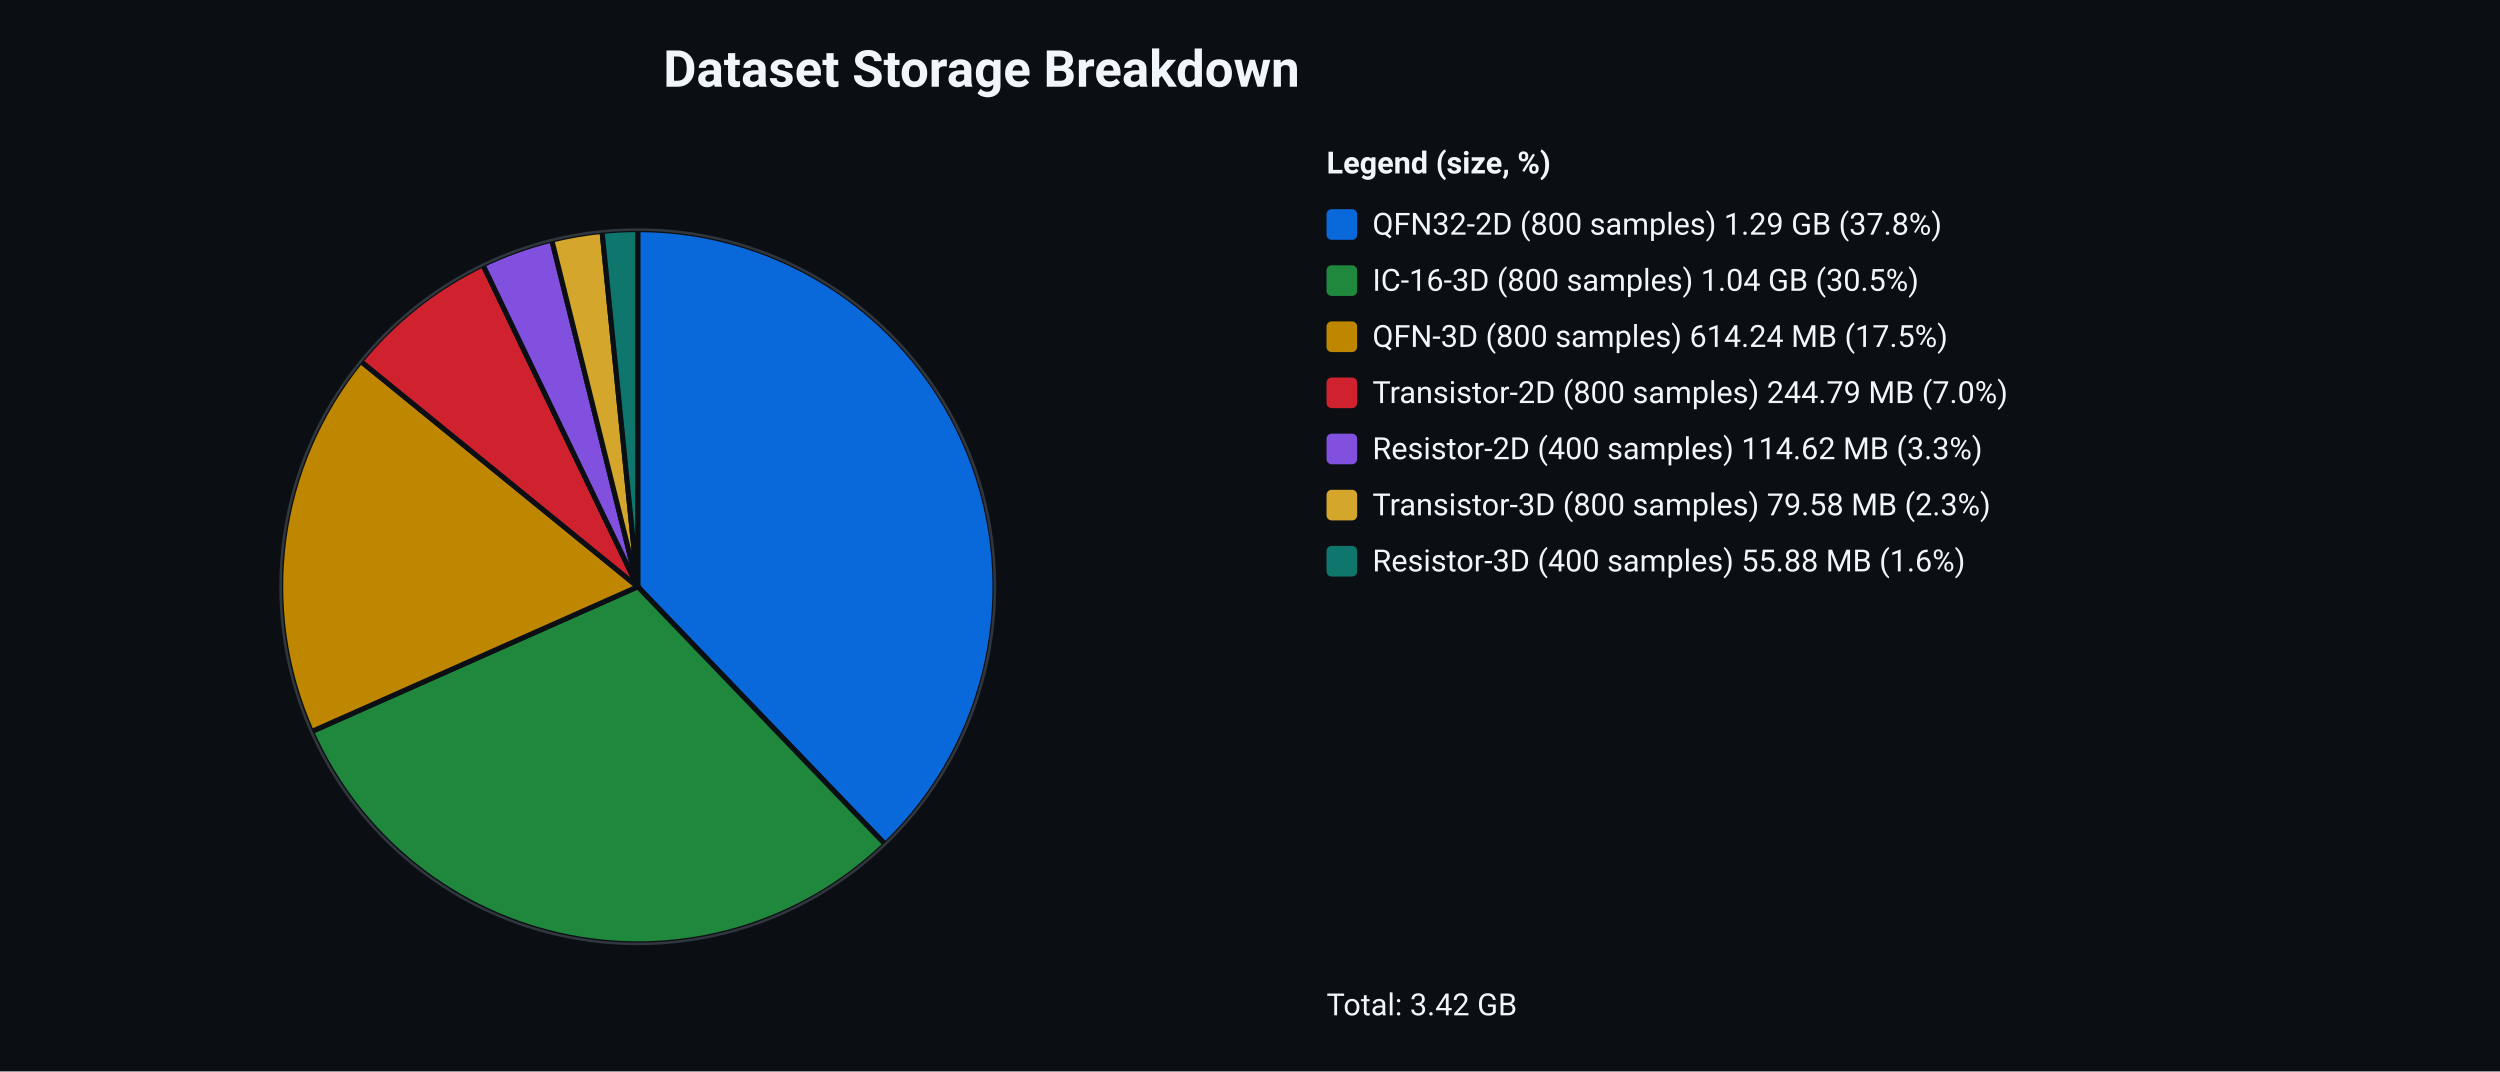
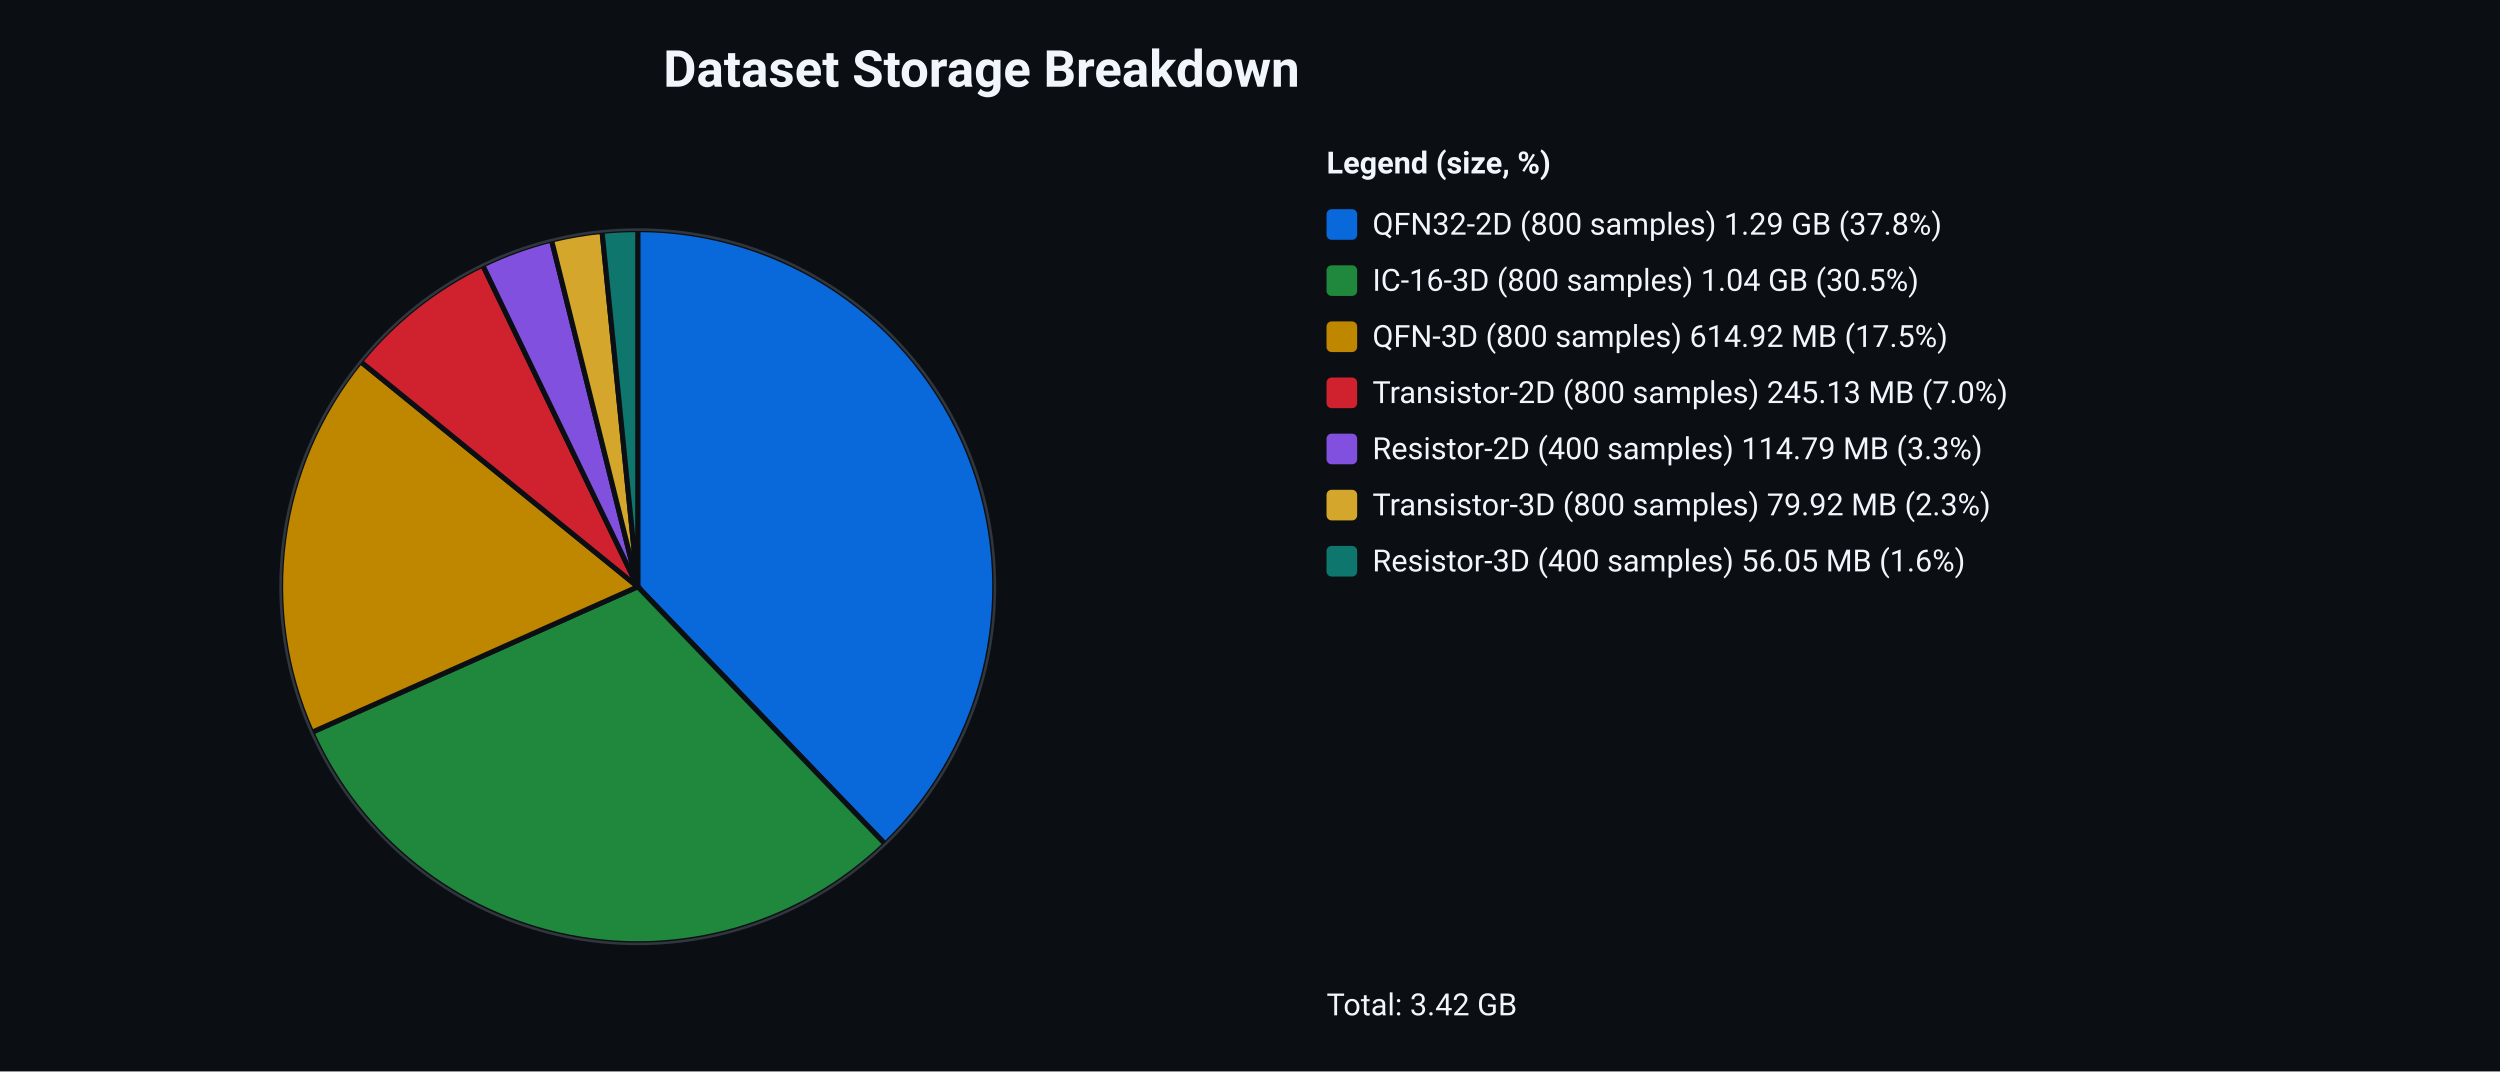
<svg xmlns="http://www.w3.org/2000/svg" width="980" height="420" viewBox="0 0 980 420">
  <rect x="0" y="0" width="980" height="420" fill="#0b0f14" />
  <text x="260" y="34" font-family="ui-sans-serif, system-ui, -apple-system, Segoe UI, Roboto, Arial" font-size="20" font-weight="700" fill="#f0f6fc">Dataset Storage Breakdown</text>
-   <path d="M 250.0 230.0 L 250.0 90.0 A 140.0 140.0 0 0 1 347.0 331.0 Z" fill="#0969da" stroke="#0b0f14" stroke-width="2" />
-   <path d="M 250.0 230.0 L 347.0 331.0 A 140.0 140.0 0 0 1 122.1 286.8 Z" fill="#1f883d" stroke="#0b0f14" stroke-width="2" />
-   <path d="M 250.0 230.0 L 122.1 286.8 A 140.0 140.0 0 0 1 141.4 141.6 Z" fill="#bf8700" stroke="#0b0f14" stroke-width="2" />
-   <path d="M 250.0 230.0 L 141.4 141.6 A 140.0 140.0 0 0 1 189.3 103.8 Z" fill="#cf222e" stroke="#0b0f14" stroke-width="2" />
-   <path d="M 250.0 230.0 L 189.3 103.8 A 140.0 140.0 0 0 1 216.3 94.1 Z" fill="#8250df" stroke="#0b0f14" stroke-width="2" />
-   <path d="M 250.0 230.0 L 216.3 94.1 A 140.0 140.0 0 0 1 236.0 90.7 Z" fill="#d4a72c" stroke="#0b0f14" stroke-width="2" />
+   <path d="M 250.0 230.0 L 250.0 90.0 A 140.0 140.0 0 0 1 347.0 330.9 Z" fill="#0969da" stroke="#0b0f14" stroke-width="2" />
+   <path d="M 250.0 230.0 L 347.0 330.9 A 140.0 140.0 0 0 1 122.2 287.1 Z" fill="#1f883d" stroke="#0b0f14" stroke-width="2" />
+   <path d="M 250.0 230.0 L 122.2 287.1 A 140.0 140.0 0 0 1 141.3 141.7 Z" fill="#bf8700" stroke="#0b0f14" stroke-width="2" />
+   <path d="M 250.0 230.0 L 141.3 141.7 A 140.0 140.0 0 0 1 189.2 103.9 Z" fill="#cf222e" stroke="#0b0f14" stroke-width="2" />
+   <path d="M 250.0 230.0 L 189.2 103.9 A 140.0 140.0 0 0 1 216.2 94.1 Z" fill="#8250df" stroke="#0b0f14" stroke-width="2" />
+   <path d="M 250.0 230.0 L 216.2 94.1 A 140.0 140.0 0 0 1 236.0 90.7 Z" fill="#d4a72c" stroke="#0b0f14" stroke-width="2" />
  <path d="M 250.0 230.0 L 236.0 90.7 A 140.0 140.0 0 0 1 250.0 90.0 Z" fill="#0f766e" stroke="#0b0f14" stroke-width="2" />
  <circle cx="250.0" cy="230.0" r="140.0" fill="none" stroke="#30363d" stroke-width="1" />
  <text x="520.0" y="68.0" font-family="ui-sans-serif, system-ui, -apple-system, Segoe UI, Roboto, Arial" font-size="12" font-weight="700" fill="#f0f6fc">Legend (size, %)</text>
  <rect x="520.0" y="82.0" width="12" height="12" rx="2" fill="#0969da" />
  <text x="538.0" y="92.0" font-family="ui-sans-serif, system-ui, -apple-system, Segoe UI, Roboto, Arial" font-size="12" fill="#f0f6fc">QFN32-2D (800 samples)  1.29 GB  (37.8%)</text>
  <rect x="520.0" y="104.0" width="12" height="12" rx="2" fill="#1f883d" />
  <text x="538.0" y="114.0" font-family="ui-sans-serif, system-ui, -apple-system, Segoe UI, Roboto, Arial" font-size="12" fill="#f0f6fc">IC-16-3D (800 samples)  1.04 GB  (30.5%)</text>
  <rect x="520.0" y="126.0" width="12" height="12" rx="2" fill="#bf8700" />
-   <text x="538.0" y="136.0" font-family="ui-sans-serif, system-ui, -apple-system, Segoe UI, Roboto, Arial" font-size="12" fill="#f0f6fc">QFN-3D (800 samples)  614.24 MB  (17.5%)</text>
+   <text x="538.0" y="136.0" font-family="ui-sans-serif, system-ui, -apple-system, Segoe UI, Roboto, Arial" font-size="12" fill="#f0f6fc">QFN-3D (800 samples)  614.92 MB  (17.5%)</text>
  <rect x="520.0" y="148.0" width="12" height="12" rx="2" fill="#cf222e" />
-   <text x="538.0" y="158.0" font-family="ui-sans-serif, system-ui, -apple-system, Segoe UI, Roboto, Arial" font-size="12" fill="#f0f6fc">Transistor-2D (800 samples)  244.79 MB  (7.0%)</text>
+   <text x="538.0" y="158.0" font-family="ui-sans-serif, system-ui, -apple-system, Segoe UI, Roboto, Arial" font-size="12" fill="#f0f6fc">Transistor-2D (800 samples)  245.13 MB  (7.0%)</text>
  <rect x="520.0" y="170.0" width="12" height="12" rx="2" fill="#8250df" />
-   <text x="538.0" y="180.0" font-family="ui-sans-serif, system-ui, -apple-system, Segoe UI, Roboto, Arial" font-size="12" fill="#f0f6fc">Resistor-2D (400 samples)  114.62 MB  (3.3%)</text>
+   <text x="538.0" y="180.0" font-family="ui-sans-serif, system-ui, -apple-system, Segoe UI, Roboto, Arial" font-size="12" fill="#f0f6fc">Resistor-2D (400 samples)  114.79 MB  (3.3%)</text>
  <rect x="520.0" y="192.0" width="12" height="12" rx="2" fill="#d4a72c" />
-   <text x="538.0" y="202.0" font-family="ui-sans-serif, system-ui, -apple-system, Segoe UI, Roboto, Arial" font-size="12" fill="#f0f6fc">Transistor-3D (800 samples)  79.58 MB  (2.3%)</text>
+   <text x="538.0" y="202.0" font-family="ui-sans-serif, system-ui, -apple-system, Segoe UI, Roboto, Arial" font-size="12" fill="#f0f6fc">Transistor-3D (800 samples)  79.92 MB  (2.3%)</text>
  <rect x="520.0" y="214.0" width="12" height="12" rx="2" fill="#0f766e" />
-   <text x="538.0" y="224.0" font-family="ui-sans-serif, system-ui, -apple-system, Segoe UI, Roboto, Arial" font-size="12" fill="#f0f6fc">Resistor-3D (400 samples)  55.88 MB  (1.6%)</text>
+   <text x="538.0" y="224.0" font-family="ui-sans-serif, system-ui, -apple-system, Segoe UI, Roboto, Arial" font-size="12" fill="#f0f6fc">Resistor-3D (400 samples)  56.05 MB  (1.6%)</text>
  <text x="520.0" y="398" font-family="ui-sans-serif, system-ui, -apple-system, Segoe UI, Roboto, Arial" font-size="12" fill="#f0f6fc">Total: 3.42 GB</text>
</svg>
